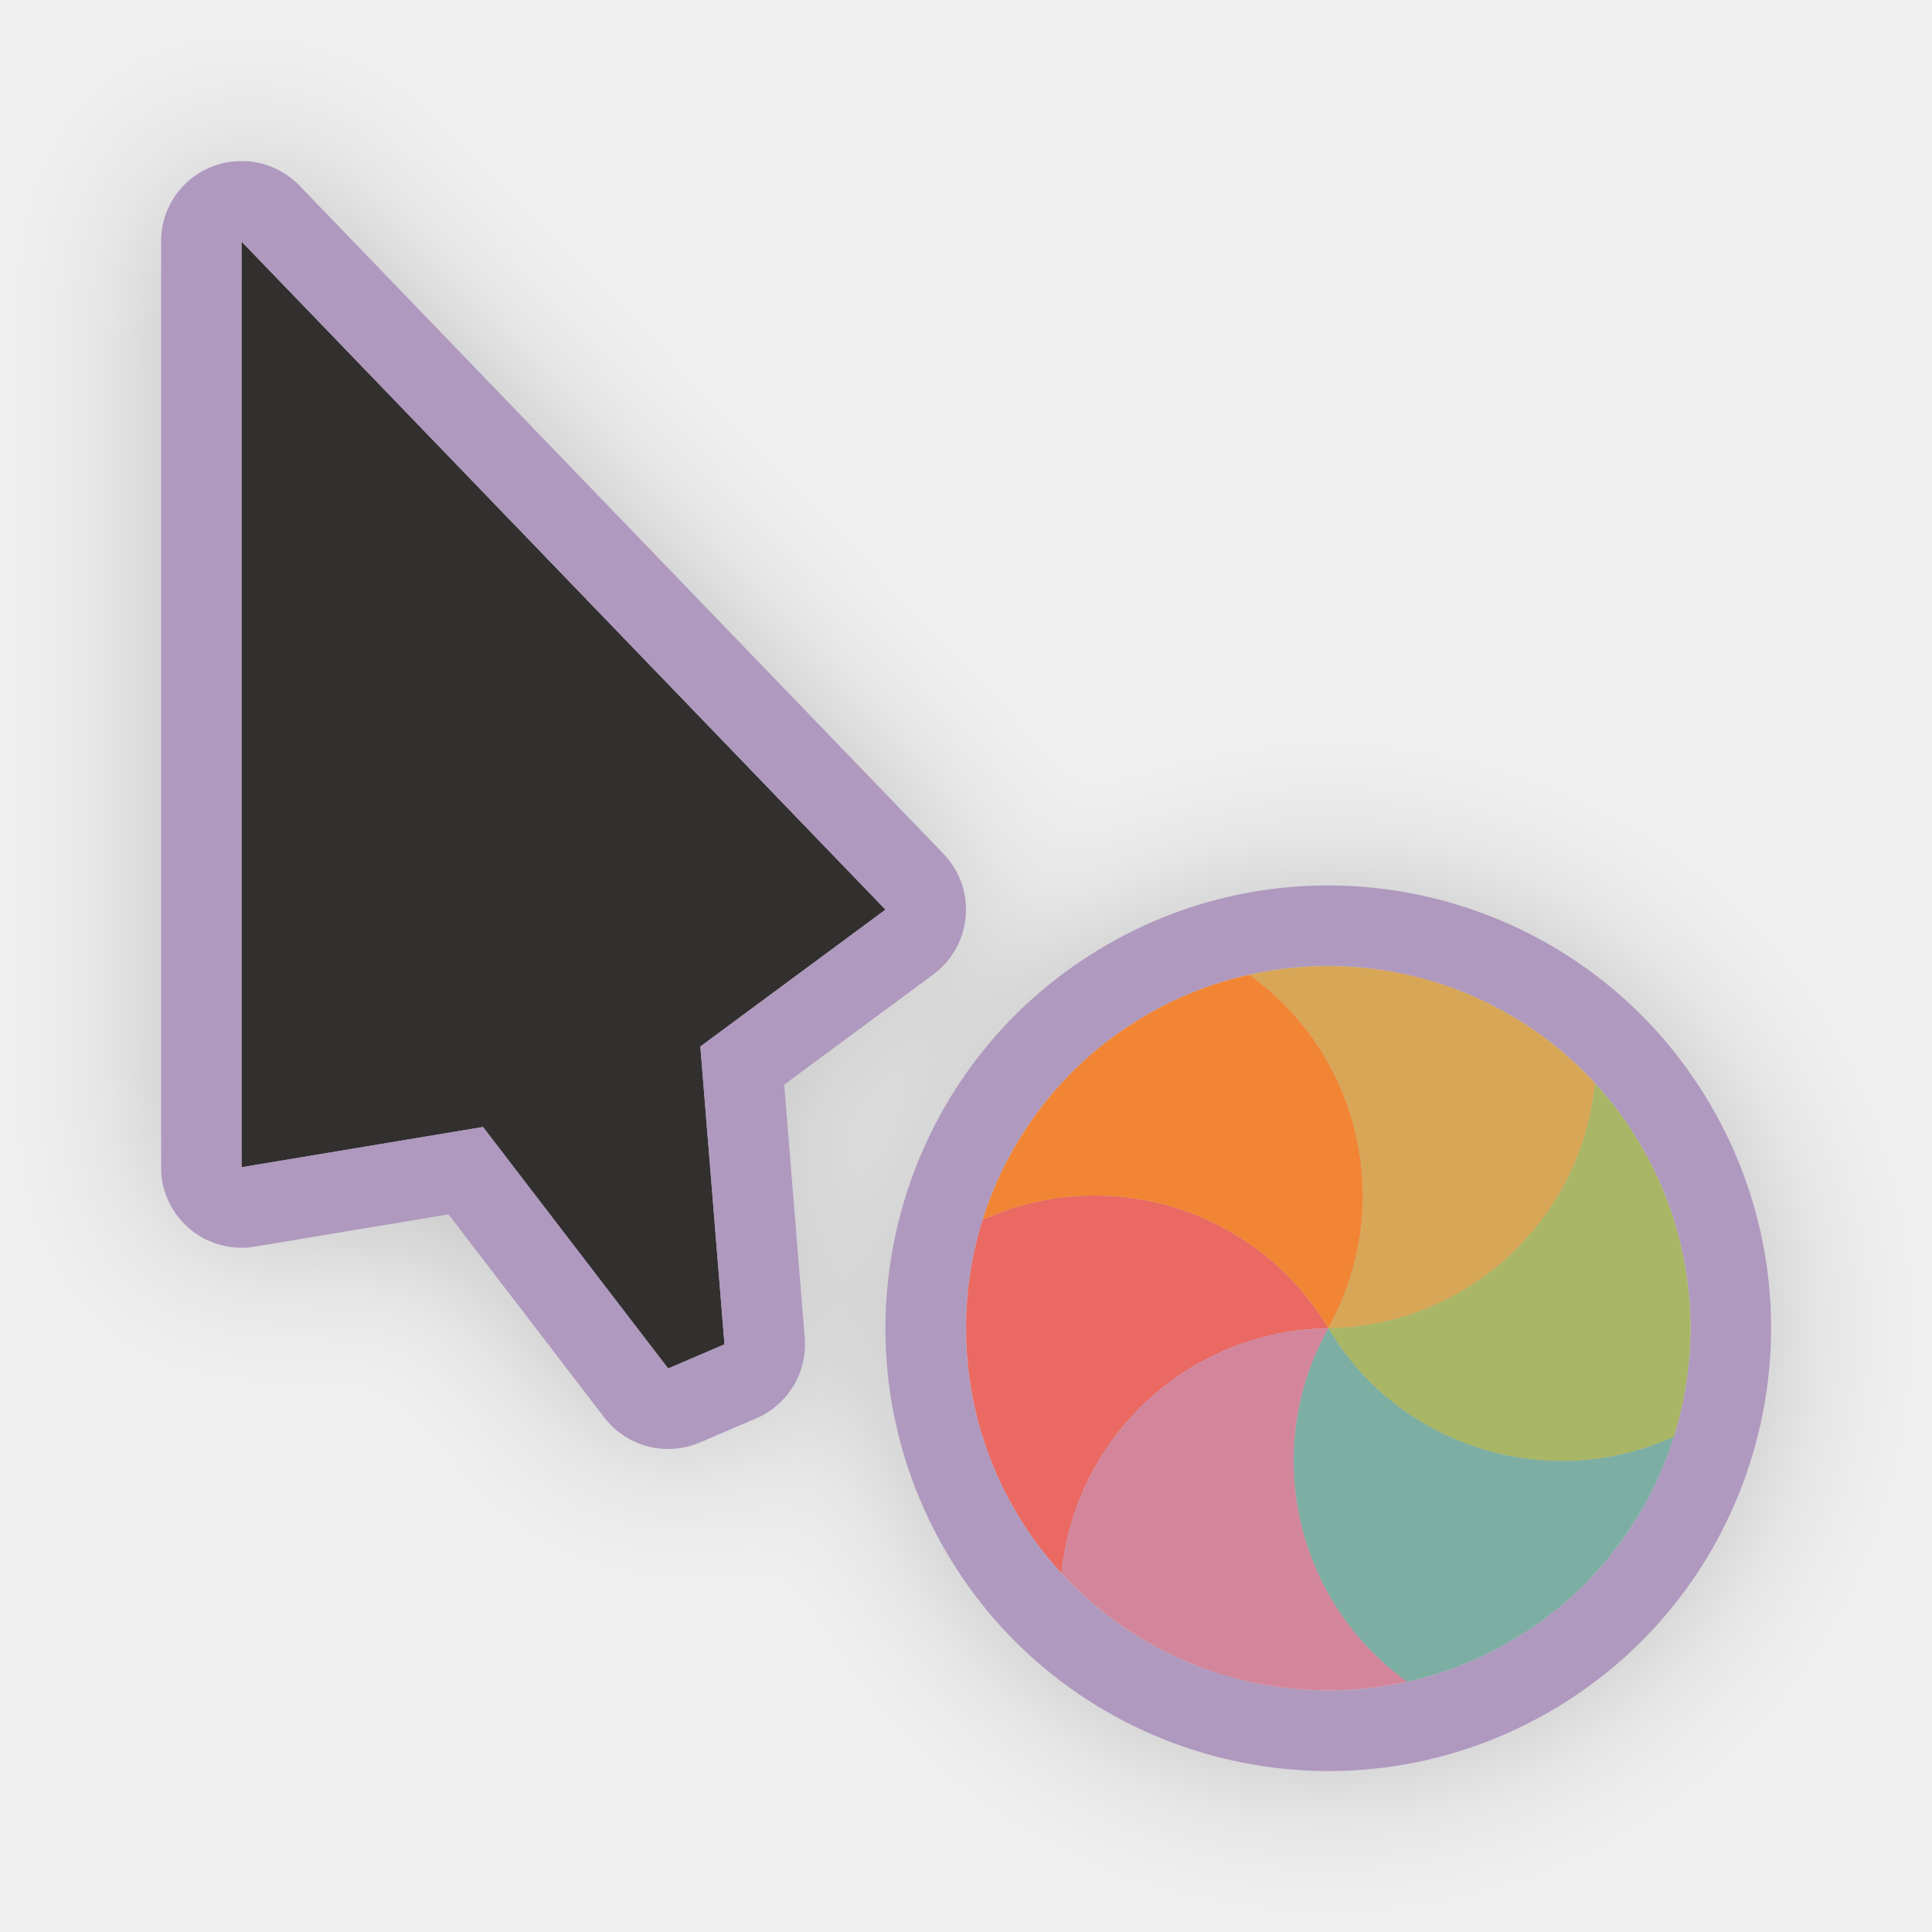
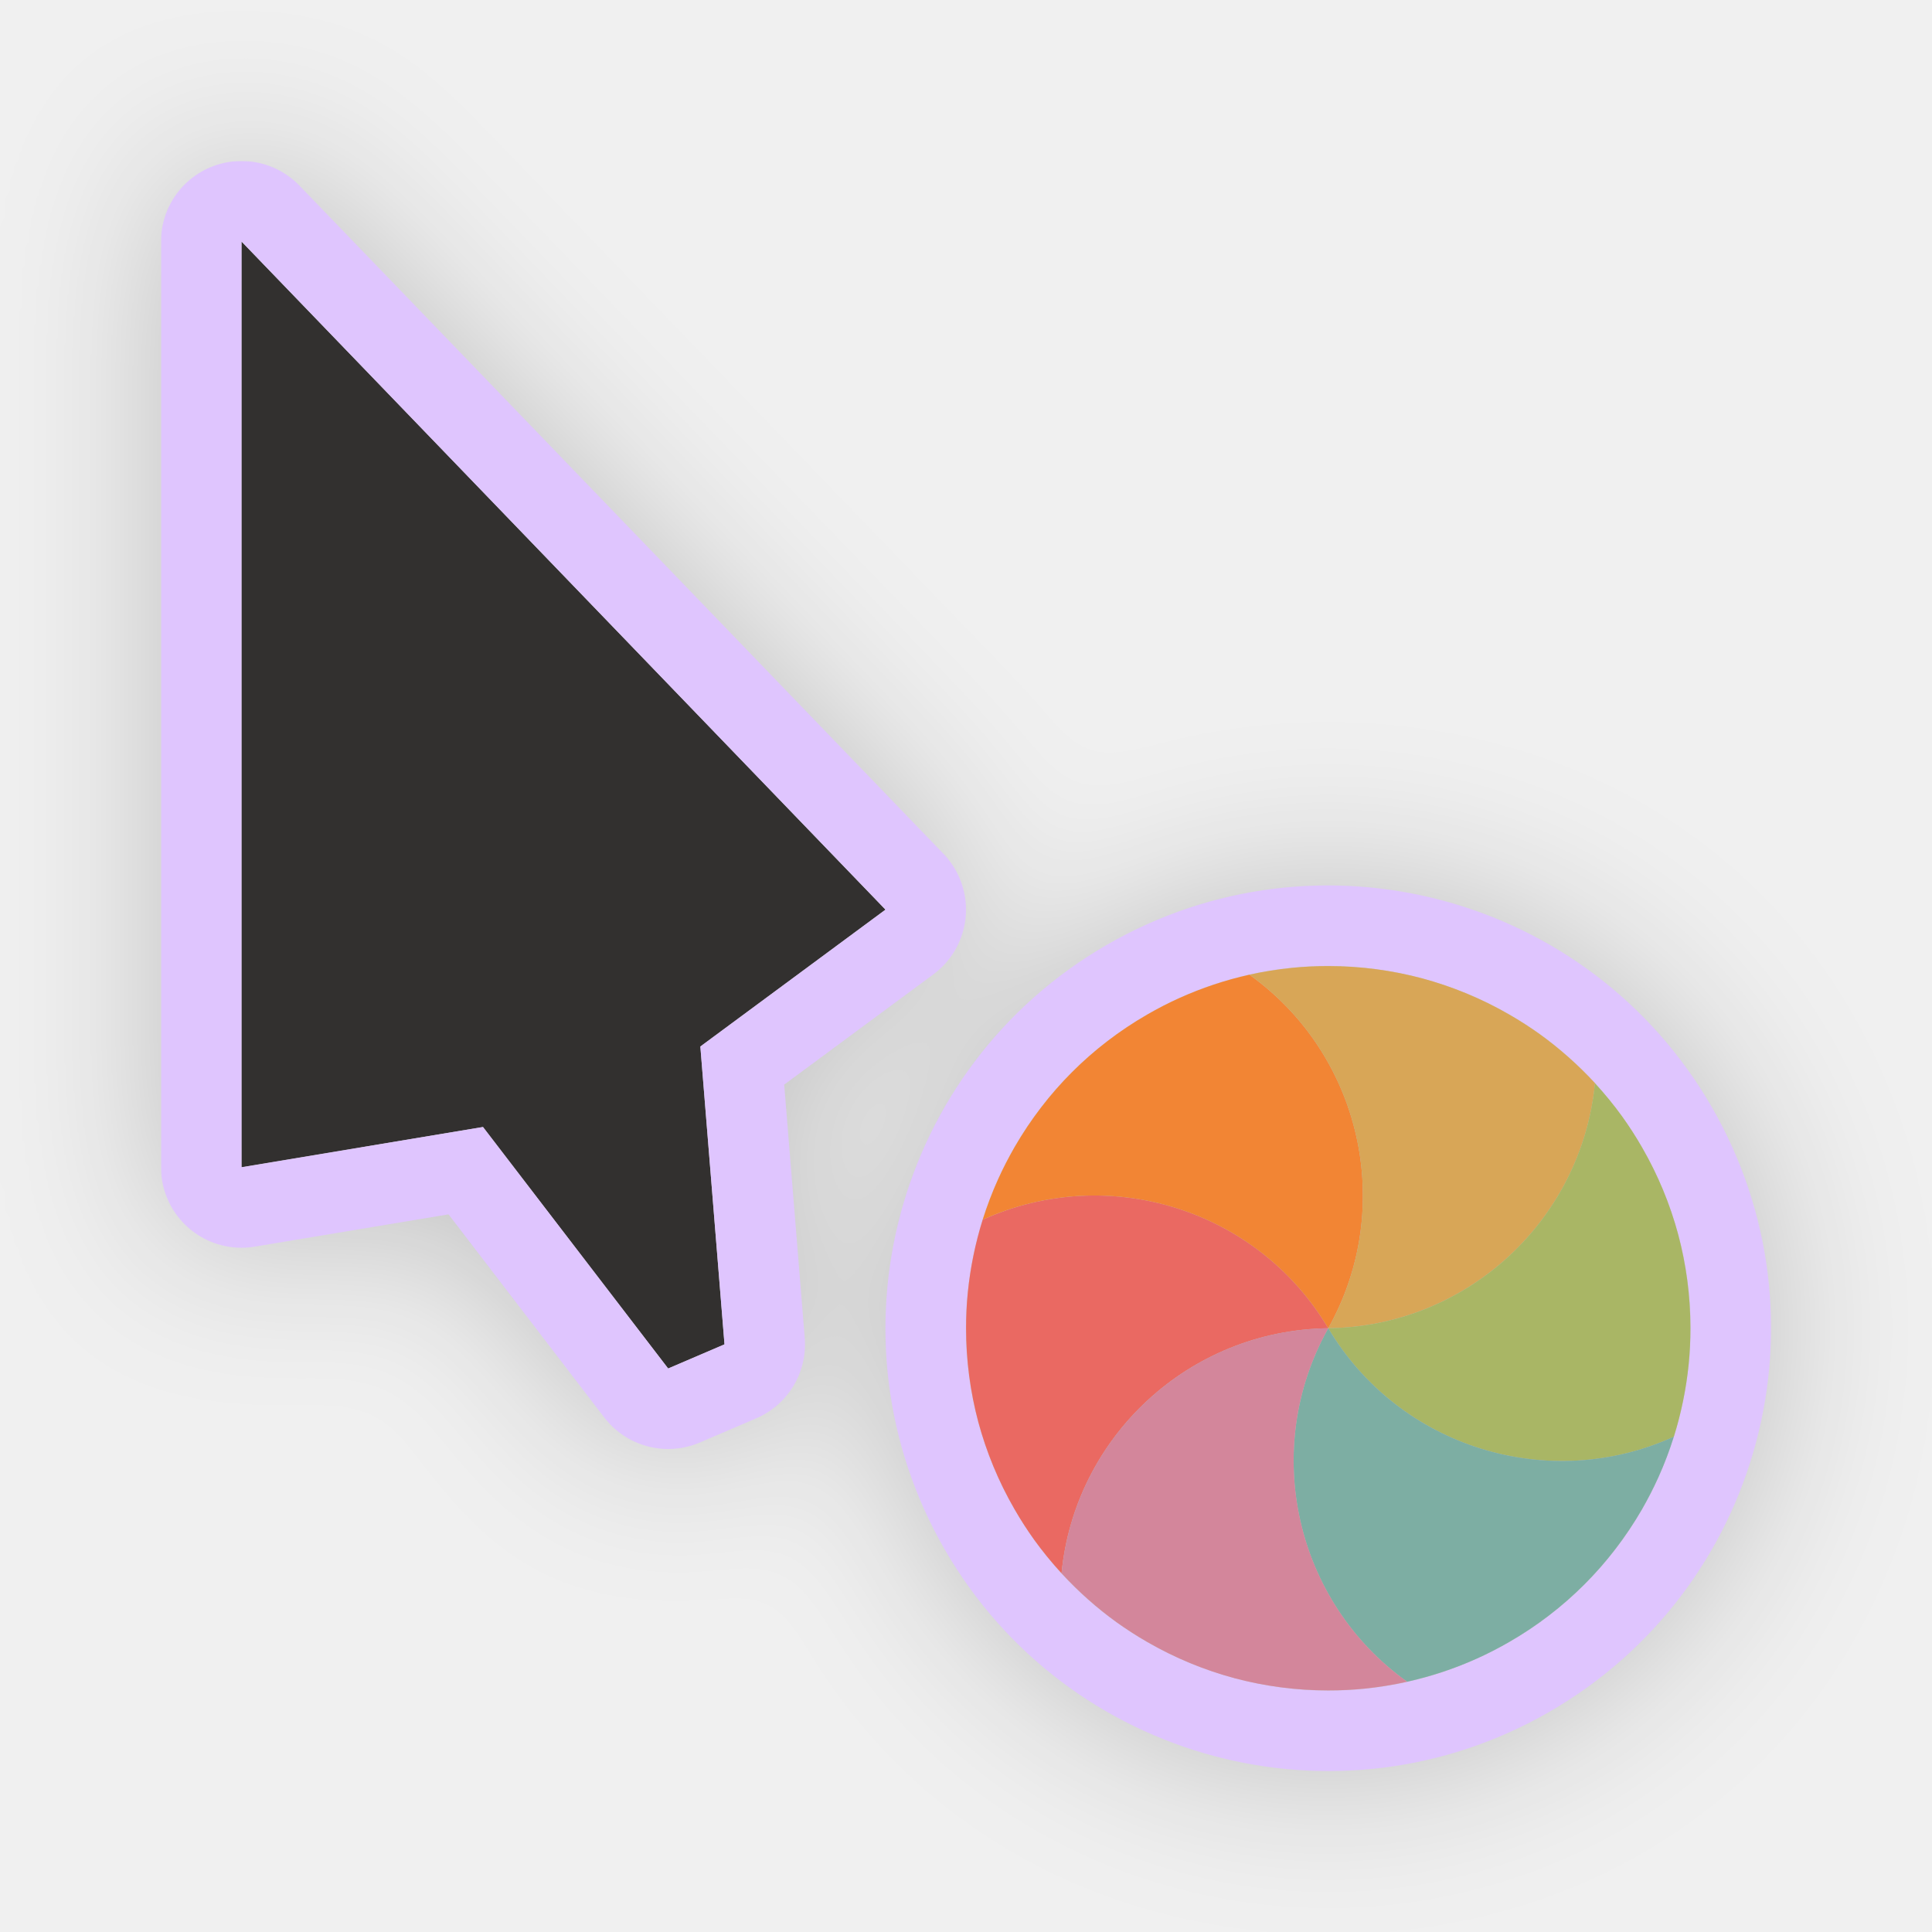
<svg xmlns="http://www.w3.org/2000/svg" width="24" height="24" viewBox="0 0 24 24" fill="none">
  <g clip-path="url(#clip0_182_7331)" filter="url(#filter0_d_182_7331)">
    <mask id="path-1-outside-1_182_7331" maskUnits="userSpaceOnUse" x="2" y="2" width="10" height="16" fill="black">
      <rect fill="white" x="2" y="2" width="10" height="16" />
      <path d="M11 11.3L3 3L3 14.5L6 14L8.3 17L9 16.7L8.7 13L11 11.3Z" />
    </mask>
    <path d="M11 11.3L3 3L3 14.5L6 14L8.3 17L9 16.7L8.7 13L11 11.3Z" fill="#32302F" />
-     <path d="M11 11.3L3 3L3 14.5L6 14L8.3 17L9 16.7L8.7 13L11 11.3Z" stroke="#AF99BF" stroke-width="2" stroke-linejoin="round" mask="url(#path-1-outside-1_182_7331)" />
-     <circle cx="16.5" cy="16.5" r="5" transform="rotate(-120 16.5 16.5)" stroke="#AF99BF" stroke-linejoin="round" />
+     <path d="M11 11.3L3 3L3 14.5L6 14L8.3 17L9 16.7L8.7 13L11 11.3Z" stroke="#DFC5FE" stroke-width="2" stroke-linejoin="round" mask="url(#path-1-outside-1_182_7331)" />
+     <circle cx="16.5" cy="16.5" r="5" transform="rotate(-120 16.5 16.5)" stroke="#DFC5FE" stroke-linejoin="round" />
    <path d="M13.187 19.544C13.066 19.412 12.952 19.273 12.847 19.128C12.761 19.007 12.679 18.881 12.604 18.75C12.402 18.401 12.253 18.036 12.153 17.665C12.054 17.293 12.001 16.903 12.001 16.5C12.001 16.348 12.008 16.198 12.023 16.051C12.054 15.745 12.116 15.444 12.207 15.152C13.757 14.448 15.615 15.012 16.5 16.5C14.768 16.523 13.351 17.85 13.187 19.544Z" fill="#EA6962" />
    <path d="M12.207 15.152C12.261 14.982 12.324 14.814 12.398 14.651C12.459 14.515 12.528 14.382 12.603 14.251C12.805 13.902 13.046 13.59 13.318 13.318C13.59 13.046 13.902 12.805 14.25 12.604C14.382 12.528 14.515 12.459 14.651 12.398C14.93 12.272 15.222 12.175 15.521 12.108C16.906 13.098 17.346 14.989 16.5 16.5C15.614 15.012 13.757 14.448 12.207 15.152Z" fill="#F28534" />
    <path d="M15.521 12.108C15.695 12.069 15.872 12.041 16.051 12.023C16.198 12.008 16.348 12.001 16.5 12.001C16.903 12.001 17.293 12.054 17.665 12.153C18.036 12.253 18.401 12.402 18.75 12.604C18.881 12.679 19.007 12.761 19.128 12.847C19.377 13.027 19.606 13.231 19.814 13.456C19.649 15.15 18.232 16.477 16.5 16.5C17.346 14.989 16.905 13.098 15.521 12.108Z" fill="#D8A657" />
    <path d="M19.813 13.456C19.934 13.588 20.048 13.727 20.153 13.872C20.239 13.993 20.321 14.119 20.396 14.25C20.598 14.599 20.747 14.964 20.847 15.335C20.946 15.707 20.999 16.097 20.999 16.5C20.999 16.652 20.992 16.801 20.977 16.949C20.946 17.255 20.884 17.556 20.793 17.848C19.243 18.552 17.385 17.988 16.5 16.5C18.232 16.477 19.649 15.15 19.813 13.456Z" fill="#A9B665" />
    <path d="M20.793 17.847C20.739 18.018 20.676 18.186 20.602 18.349C20.541 18.485 20.472 18.618 20.397 18.75C20.195 19.098 19.954 19.41 19.682 19.682C19.41 19.954 19.099 20.195 18.75 20.396C18.618 20.472 18.485 20.541 18.349 20.602C18.07 20.728 17.778 20.825 17.479 20.891C16.095 19.902 15.654 18.011 16.5 16.5C17.386 17.988 19.244 18.552 20.793 17.847Z" fill="#7DAEA3" />
    <path d="M17.48 20.891C17.305 20.93 17.128 20.959 16.949 20.977C16.802 20.992 16.652 20.999 16.5 20.999C16.097 20.999 15.707 20.946 15.335 20.847C14.964 20.747 14.599 20.598 14.25 20.396C14.119 20.321 13.993 20.239 13.872 20.153C13.623 19.973 13.394 19.769 13.187 19.544C13.351 17.85 14.768 16.523 16.5 16.5C15.654 18.011 16.095 19.902 17.48 20.891Z" fill="#D3869B" />
  </g>
  <defs>
    <filter id="filter0_d_182_7331" x="-2" y="-2" width="28" height="28" filterUnits="userSpaceOnUse" color-interpolation-filters="sRGB">
      <feFlood flood-opacity="0" result="BackgroundImageFix" />
      <feColorMatrix in="SourceAlpha" type="matrix" values="0 0 0 0 0 0 0 0 0 0 0 0 0 0 0 0 0 0 127 0" result="hardAlpha" />
      <feOffset />
      <feGaussianBlur stdDeviation="1" />
      <feColorMatrix type="matrix" values="0 0 0 0 0 0 0 0 0 0 0 0 0 0 0 0 0 0 0.2 0" />
      <feBlend mode="normal" in2="BackgroundImageFix" result="effect1_dropShadow_182_7331" />
      <feBlend mode="normal" in="SourceGraphic" in2="effect1_dropShadow_182_7331" result="shape" />
    </filter>
    <clipPath id="clip0_182_7331">
      <rect width="24" height="24" fill="white" />
    </clipPath>
  </defs>
</svg>
